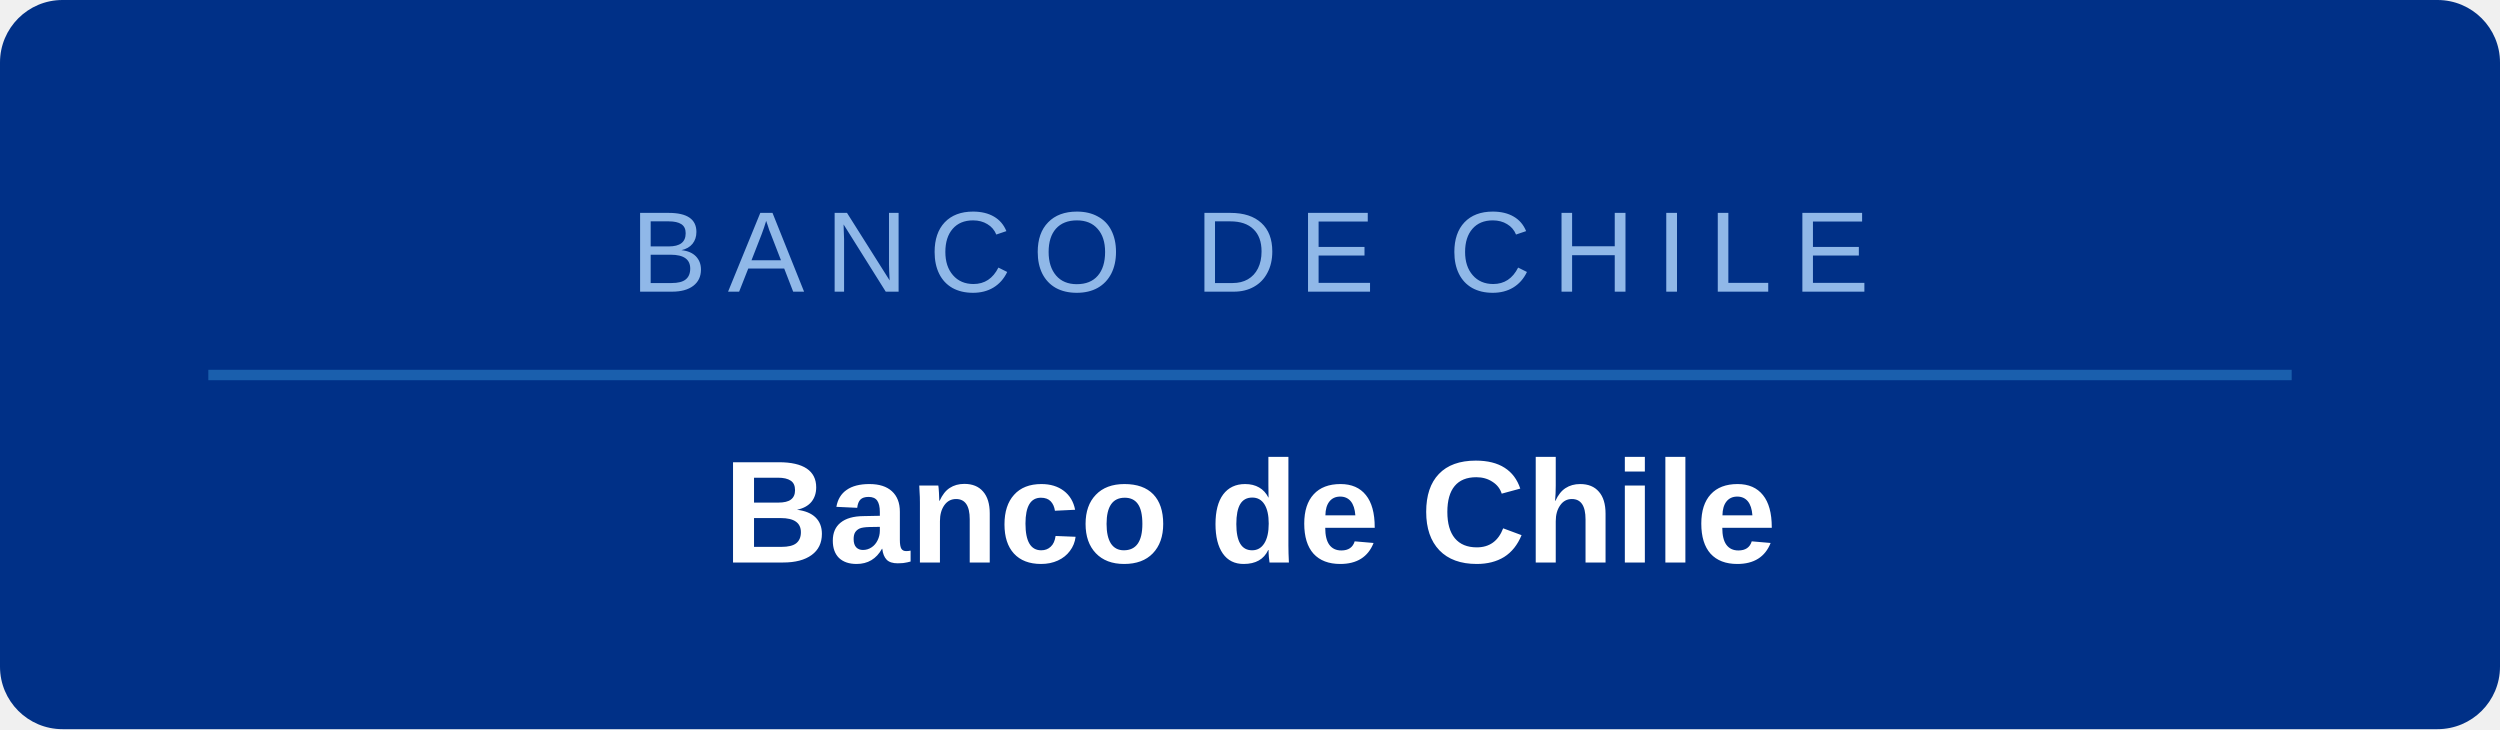
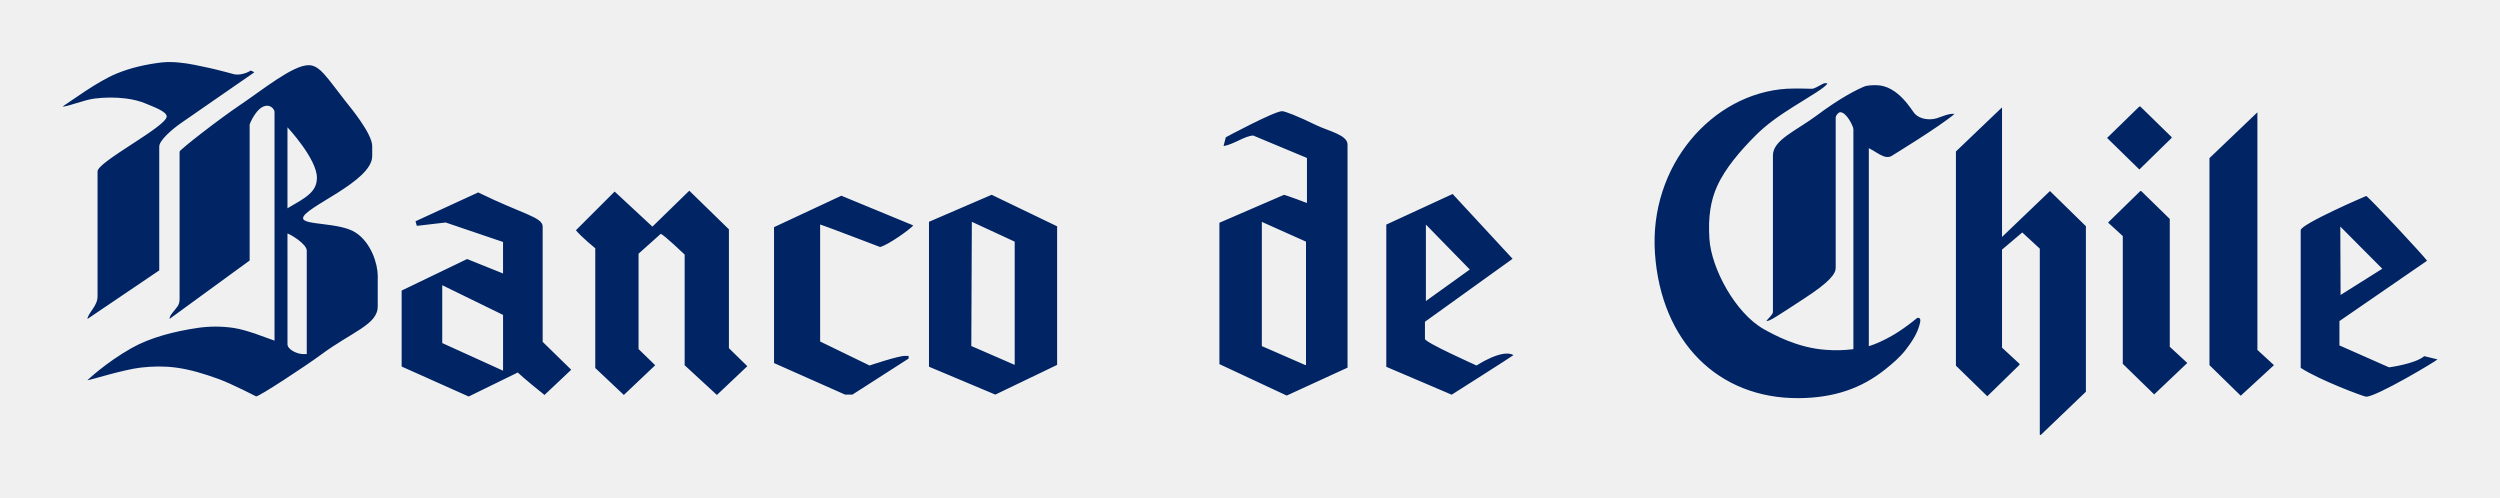
- <svg xmlns="http://www.w3.org/2000/svg" viewBox="0 0 240 70">
-   <rect width="240" height="70" rx="6" fill="#003087" />
-   <text x="120" y="28" font-family="Arial,sans-serif" font-size="11" fill="#90b8e8" text-anchor="middle" letter-spacing="2">BANCO DE CHILE</text>
-   <line x1="20" y1="36" x2="220" y2="36" stroke="#1a5fad" stroke-width="1" />
-   <text x="120" y="54" font-family="Arial,sans-serif" font-size="14" font-weight="bold" fill="white" text-anchor="middle">Banco de Chile</text>
+ <svg xmlns="http://www.w3.org/2000/svg" width="1000" height="198.986" viewBox="0 0 26458333 5264837.7" version="1.1" id="svg1" xml:space="preserve">
+   <defs id="defs1" />
+   <g id="layer1" transform="translate(-14480920,-14460895)">
+     <g style="fill:none;stroke-width:0.156" id="g2" transform="matrix(169833.9,0,0,169833.9,15057461,15122349)">
+       <path fill-rule="evenodd" clip-rule="evenodd" d="M 6.649,0 C 7.009,-0.044 7.375,-0.032 7.736,0 8.4,0.059 9.054,0.212 9.706,0.353 10.202,0.461 11.182,0.729 11.182,0.729 c 0.114,0.031 0.312,0.029 0.464,0 0.202,-0.038 0.464,-0.135 0.574,-0.227 0.076,0.027 0.137,0.043 0.229,0.113 L 7.911,3.757 C 7.356,4.141 6.529,4.84 6.529,5.238 V 12.955 L 2.051,15.983 C 2.117,15.562 2.684,15.179 2.684,14.579 V 6.785 c 0,-0.605 4.309,-2.796 4.309,-3.422 0,-0.311 -0.82,-0.598 -1.283,-0.795 C 5.316,2.399 4.89,2.3 4.465,2.245 3.818,2.163 3.157,2.166 2.51,2.245 1.824,2.33 0.811,2.764 0.5,2.747 1.112,2.352 2.643,1.205 3.85,0.699 4.737,0.328 5.695,0.117 6.649,0 Z m 9.186,0.167 c 0.694,0 1.109,0.723 2.299,2.245 0.295,0.372 1.666,2.013 1.666,2.801 v 0.621 c 0,1.598 -4.309,3.201 -4.309,3.865 0,0.459 2.267,0.243 3.277,0.901 0.967,0.626 1.376,1.954 1.376,2.688 v 1.911 c 0,1.139 -1.6,1.571 -3.561,3.028 -0.863,0.637 -3.801,2.58 -4.019,2.58 0,0 -1.522,-0.788 -2.325,-1.08 C 9.372,19.413 8.481,19.132 7.567,19.011 c -0.722,-0.095 -1.461,-0.084 -2.184,0 -1.133,0.132 -3.157,0.788 -3.331,0.788 0,0 1.123,-1.078 2.734,-1.993 1.188,-0.675 2.688,-1.049 4.104,-1.262 0.756,-0.114 1.538,-0.115 2.294,0 0.873,0.133 2.103,0.653 2.529,0.788 V 3.082 c 0,-0.135 -0.18,-0.389 -0.459,-0.389 -0.639,0 -1.092,1.134 -1.092,1.177 v 8.469 l -4.997,3.643 c 0,0 0.026,-0.177 0.114,-0.291 C 7.62,15.251 7.796,15.141 7.796,14.752 V 5.554 c 0,-0.113 2.466,-2.031 3.79,-2.92 1.36,-0.913 3.26,-2.467 4.249,-2.467 z M 14.519,4.038 c 0,0 1.835,1.959 1.835,3.142 0,0.896 -0.705,1.247 -1.835,1.905 z m 0,6.618 c 0.175,0.043 1.202,0.648 1.202,1.069 v 6.445 h -0.229 c -0.36,0 -0.972,-0.275 -0.972,-0.615 z m 43.881,-2.413 4.08,1.965 v 8.636 l -3.85,1.851 -4.134,-1.738 V 9.927 Z m -18.841,-0.254 2.469,2.407 v 7.406 l 1.147,1.123 -1.895,1.792 -2.01,-1.851 v -6.898 c -0.033,-0.022 -1.256,-1.209 -1.491,-1.29 l -1.382,1.236 v 5.943 l 1.038,1.009 -1.955,1.851 -1.78,-1.679 v -7.46 c 0,0 -0.847,-0.691 -1.207,-1.123 l 2.414,-2.413 2.354,2.186 z m 9.475,0.313 4.484,1.851 c -0.208,0.248 -1.573,1.225 -2.07,1.344 0,0 -3.659,-1.398 -3.736,-1.403 v 7.292 l 3.08,1.495 c 0,0 1.775,-0.599 2.206,-0.599 0.049,0 0.126,0.016 0.229,0 v 0.167 l -3.501,2.245 H 49.264 L 44.84,18.73 V 10.261 Z M 26.403,8.097 c 2.791,1.366 4.019,1.533 4.019,2.132 v 7.179 l 1.78,1.738 -1.666,1.571 c -1.218,-0.972 -1.666,-1.398 -1.666,-1.398 l -3.058,1.495 -4.178,-1.868 v -4.734 l 4.08,-1.965 2.239,0.901 V 11.184 L 24.377,9.97 22.58,10.18 22.498,9.894 Z m 30.763,1.83 2.671,1.236 v 7.681 L 57.133,17.667 Z m -33.002,3.951 3.79,1.851 v 3.476 L 24.164,17.483 Z M 76.499,3.034 c 0.175,0 0.928,0.286 2.184,0.896 0.677,0.329 1.895,0.583 1.895,1.177 V 19.016 L 76.788,20.755 72.594,18.795 V 9.986 l 4.019,-1.738 c 0.142,0.016 1.436,0.507 1.436,0.507 V 5.948 L 74.697,4.55 c -0.546,0.032 -1.19,0.545 -1.846,0.659 l 0.142,-0.551 c 0,0 3.026,-1.625 3.506,-1.625 z m 10.628,5.16 3.736,4.038 -5.461,3.924 v 1.069 c 0,0.221 3.217,1.657 3.217,1.657 0,0 1.595,-1.063 2.299,-0.648 -0.038,0.049 -3.85,2.467 -3.85,2.467 l -4.074,-1.738 v -8.863 z m -11.889,1.738 2.752,1.231 v 7.686 h -0.055 l -2.698,-1.177 z m 10.223,0.167 2.736,2.801 -2.736,1.965 z m 51.816,7.811 1.032,0.95 -2.07,1.905 -1.949,-1.905 V 5.959 l 2.987,-2.855 z M 121.363,2.742 v 8.129 l 2.987,-2.861 2.239,2.191 V 20.517 l -2.812,2.693 h -0.06 V 11.6 l -1.092,-1.009 -1.262,1.069 v 6.11 l 1.092,1.009 v 0.059 l -2.009,1.959 -1.956,-1.905 V 5.544 l 2.873,-2.747 z m 8.558,0 h 0.06 l 1.95,1.905 v 0.054 l -2.01,1.965 -2.01,-1.965 z M 144.055,8.318 c 0.109,0 3.735,3.876 3.79,4.038 l -5.456,3.757 v 1.517 l 3.091,1.366 c 0,0 1.622,-0.21 2.195,-0.696 l 0.825,0.2 c -0.071,0.102 -3.796,2.326 -4.445,2.326 -0.142,0 -2.928,-1.042 -4.08,-1.798 v -8.577 c 0,-0.383 4.069,-2.132 4.08,-2.132 z M 129.981,8.01 h 0.055 l 1.78,1.738 v 7.967 l 1.092,1.009 -2.064,1.959 -1.955,-1.905 v -7.962 l -0.918,-0.842 z m 12.462,2.213 2.616,2.629 -2.599,1.635 z M 110.194,1.333 c 0.131,-0.076 0.285,-0.032 0.285,-0.032 -0.101,0.246 -1.062,0.79 -2.111,1.45 -0.881,0.554 -1.671,1.101 -2.373,1.805 -0.933,0.936 -1.888,2.041 -2.39,3.162 -0.386,0.862 -0.568,1.869 -0.477,3.266 0.12,1.868 1.627,4.637 3.386,5.63 0.541,0.302 2.062,1.164 3.85,1.29 0.634,0.045 1.061,0.038 1.737,-0.039 V 4.156 c 0,-0.167 -0.421,-1.058 -0.819,-1.058 -0.115,0 -0.284,0.205 -0.284,0.335 v 9.365 c 0,0.351 -0.334,0.853 -1.956,1.905 -1.66,1.08 -2.173,1.441 -2.353,1.403 0.038,-0.102 0.398,-0.387 0.398,-0.561 V 5.786 c 0,-0.961 1.442,-1.528 2.704,-2.467 1.573,-1.178 2.601,-1.664 3.013,-1.831 0.1,-0.047 0.471,-0.083 0.717,-0.075 1.381,0.006 2.244,1.625 2.414,1.792 0.323,0.323 0.87,0.401 1.321,0.281 0.257,-0.069 0.803,-0.335 1.147,-0.281 -0.928,0.793 -3.959,2.64 -3.959,2.64 -0.119,0.066 -0.325,0.051 -0.459,0 -0.328,-0.124 -0.541,-0.318 -0.923,-0.507 V 17.677 c 0.368,-0.108 0.906,-0.336 1.489,-0.676 0.488,-0.285 0.92,-0.604 1.211,-0.832 0.123,-0.096 0.176,-0.134 0.287,-0.23 0.044,-0.038 0.134,-0.041 0.175,0 0.093,0.093 0.033,0.267 0,0.394 -0.148,0.579 -0.499,1.097 -0.863,1.571 -0.357,0.464 -0.829,0.861 -1.269,1.213 -1.486,1.19 -3.19,1.782 -5.399,1.799 -5.019,0.032 -8.574,-3.514 -8.957,-9.014 -0.382,-5.473 3.567,-9.975 8.213,-10.267 0.677,-0.038 1.507,0.011 1.611,0 0.082,-0.01 0.359,-0.145 0.633,-0.303 z" fill="#002464" id="path1-8" style="stroke-width:0.156" />
+     </g>
+   </g>
</svg>
